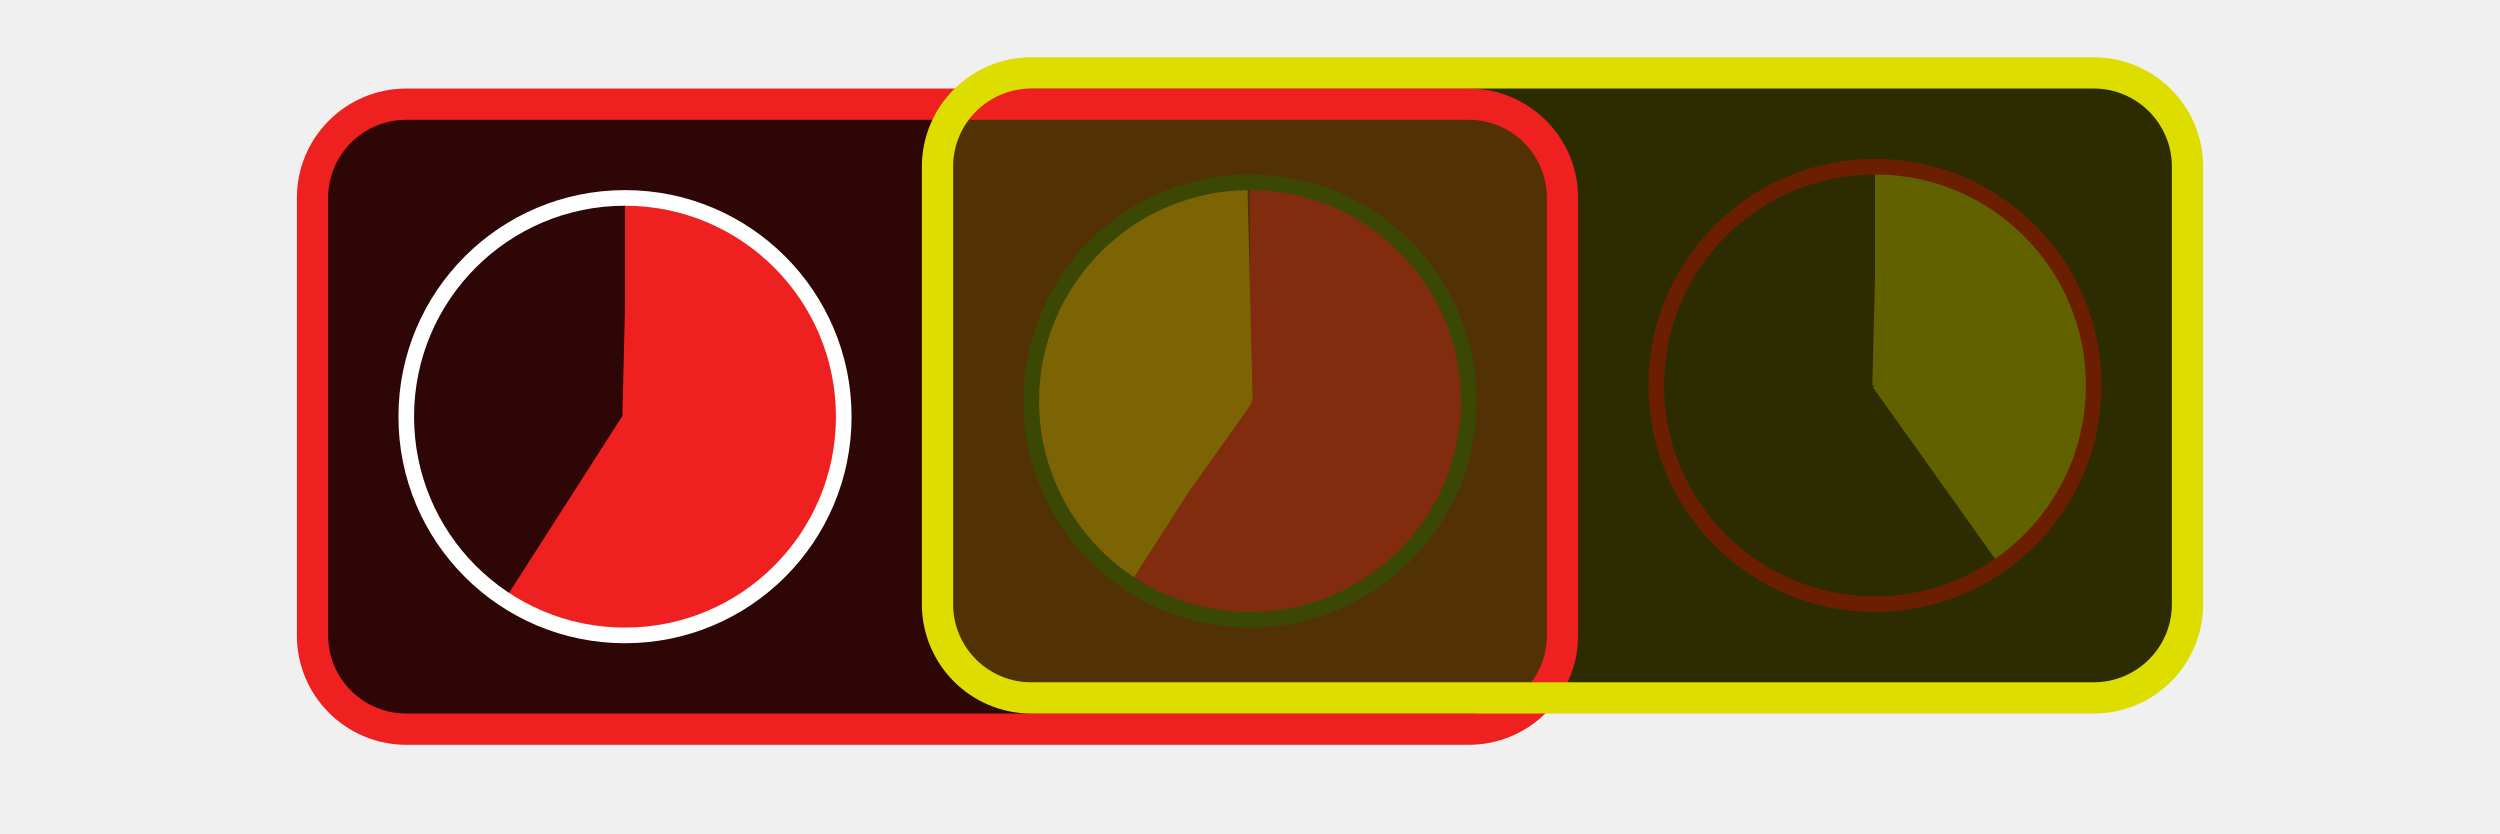
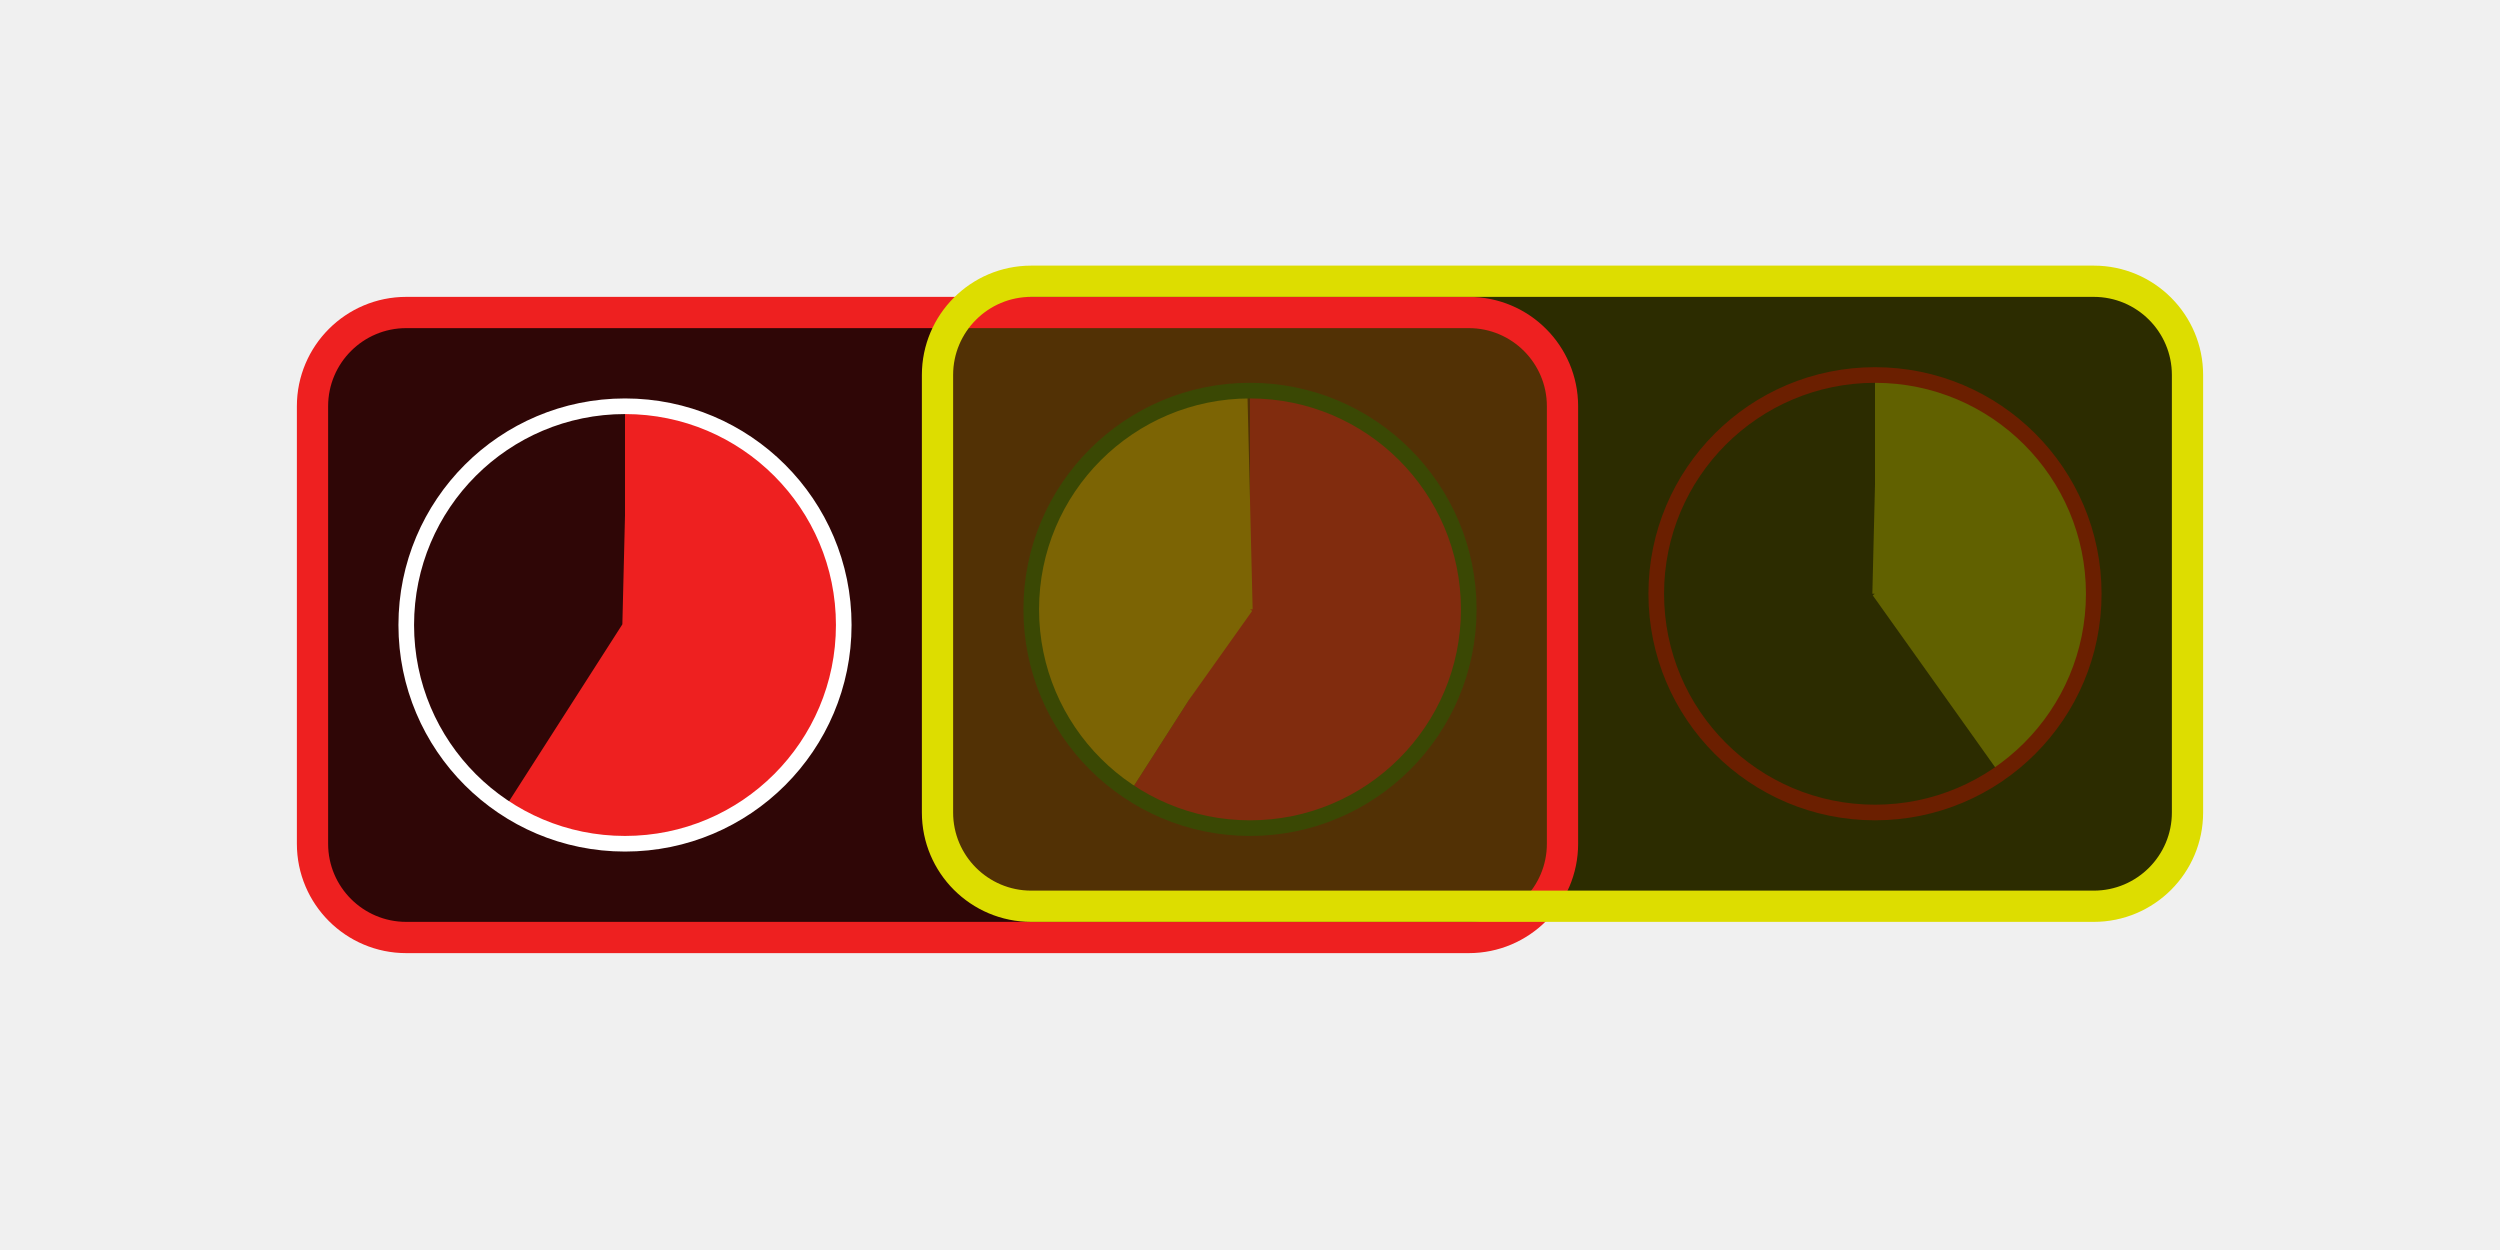
- <svg xmlns="http://www.w3.org/2000/svg" height="40px" viewBox="-10 0 80 20" width="120px">
+ <svg xmlns="http://www.w3.org/2000/svg" height="160px" viewBox="-10 -10 80 40" width="320px">
  <defs>
    <mask id="background_mask">
      <path d="M3,20 A3,3,0,0,1,0,17 L0,3 A3,3,0,0,1,3,0 L37,0 A3,3,0,0,1,40,3 L40,17 A3,3,0,0,1,37,20 z" fill="white" stroke="none" />
      <path d="M23,19 A3,3,0,0,1,20,16 L20,2 A3,3,0,0,1,23,-1 L57,-1 A3,3,0,0,1,60,2 L60,16 A3,3,0,0,1,57,19 z" fill="white" stroke="none" />
    </mask>
  </defs>
  <rect height="40" mask="url(#background_mask)" width="80" x="-10" y="-10" />
  <path d="M3,20 A3,3,0,0,1,0,17 L0,3 A3,3,0,0,1,3,0 L37,0 A3,3,0,0,1,40,3 L40,17 A3,3,0,0,1,37,20 z" fill="#EE2020" fill-opacity="0.2" stroke="none" stroke-width="1" />
  <path d="M23,19 A3,3,0,0,1,20,16 L20,2 A3,3,0,0,1,23,-1 L57,-1 A3,3,0,0,1,60,2 L60,16 A3,3,0,0,1,57,19 z" fill="#DDDD00" fill-opacity="0.2" stroke="none" stroke-width="1" />
  <path d="M3,20 A3,3,0,0,1,0,17 L0,3 A3,3,0,0,1,3,0 L37,0 A3,3,0,0,1,40,3 L40,17 A3,3,0,0,1,37,20 z" fill="none" stroke="#EE2020" stroke-width="1" />
  <path d="M23,19 A3,3,0,0,1,20,16 L20,2 A3,3,0,0,1,23,-1 L57,-1 A3,3,0,0,1,60,2 L60,16 A3,3,0,0,1,57,19 z" fill="none" stroke="#DDDD00" stroke-width="1" />
  <g transform="rotate(-90 10 10)">
    <circle cx="10" cy="10" fill="transparent" r="3.5" stroke="#EE2020" stroke-dasharray="13.073, 21.991" stroke-width="7" />
    <circle cx="10" cy="10" fill="transparent" r="7" stroke="white" stroke-width="0.5" />
  </g>
  <g opacity="0.3" transform="rotate(-90 30 9.5)">
    <circle cx="30" cy="9.5" fill="transparent" r="3.5" stroke="#EE2020" stroke-dasharray="13.073, 21.991" stroke-width="7" />
    <circle cx="30" cy="9.5" fill="transparent" r="3.5" stroke="#DDDD00" stroke-dasharray="8.919, 21.991" stroke-dashoffset="-13.073" stroke-width="7" />
    <circle cx="30" cy="9.5" fill="transparent" r="7" stroke="green" stroke-width="0.5" />
  </g>
  <g opacity="0.3" transform="rotate(-90 50 9)">
    <circle cx="50" cy="9" fill="transparent" r="3.5" stroke="#DDDD00" stroke-dasharray="8.919, 21.991" stroke-width="7" />
    <circle cx="50" cy="9" fill="transparent" r="7" stroke="red" stroke-width="0.5" />
  </g>
</svg>
